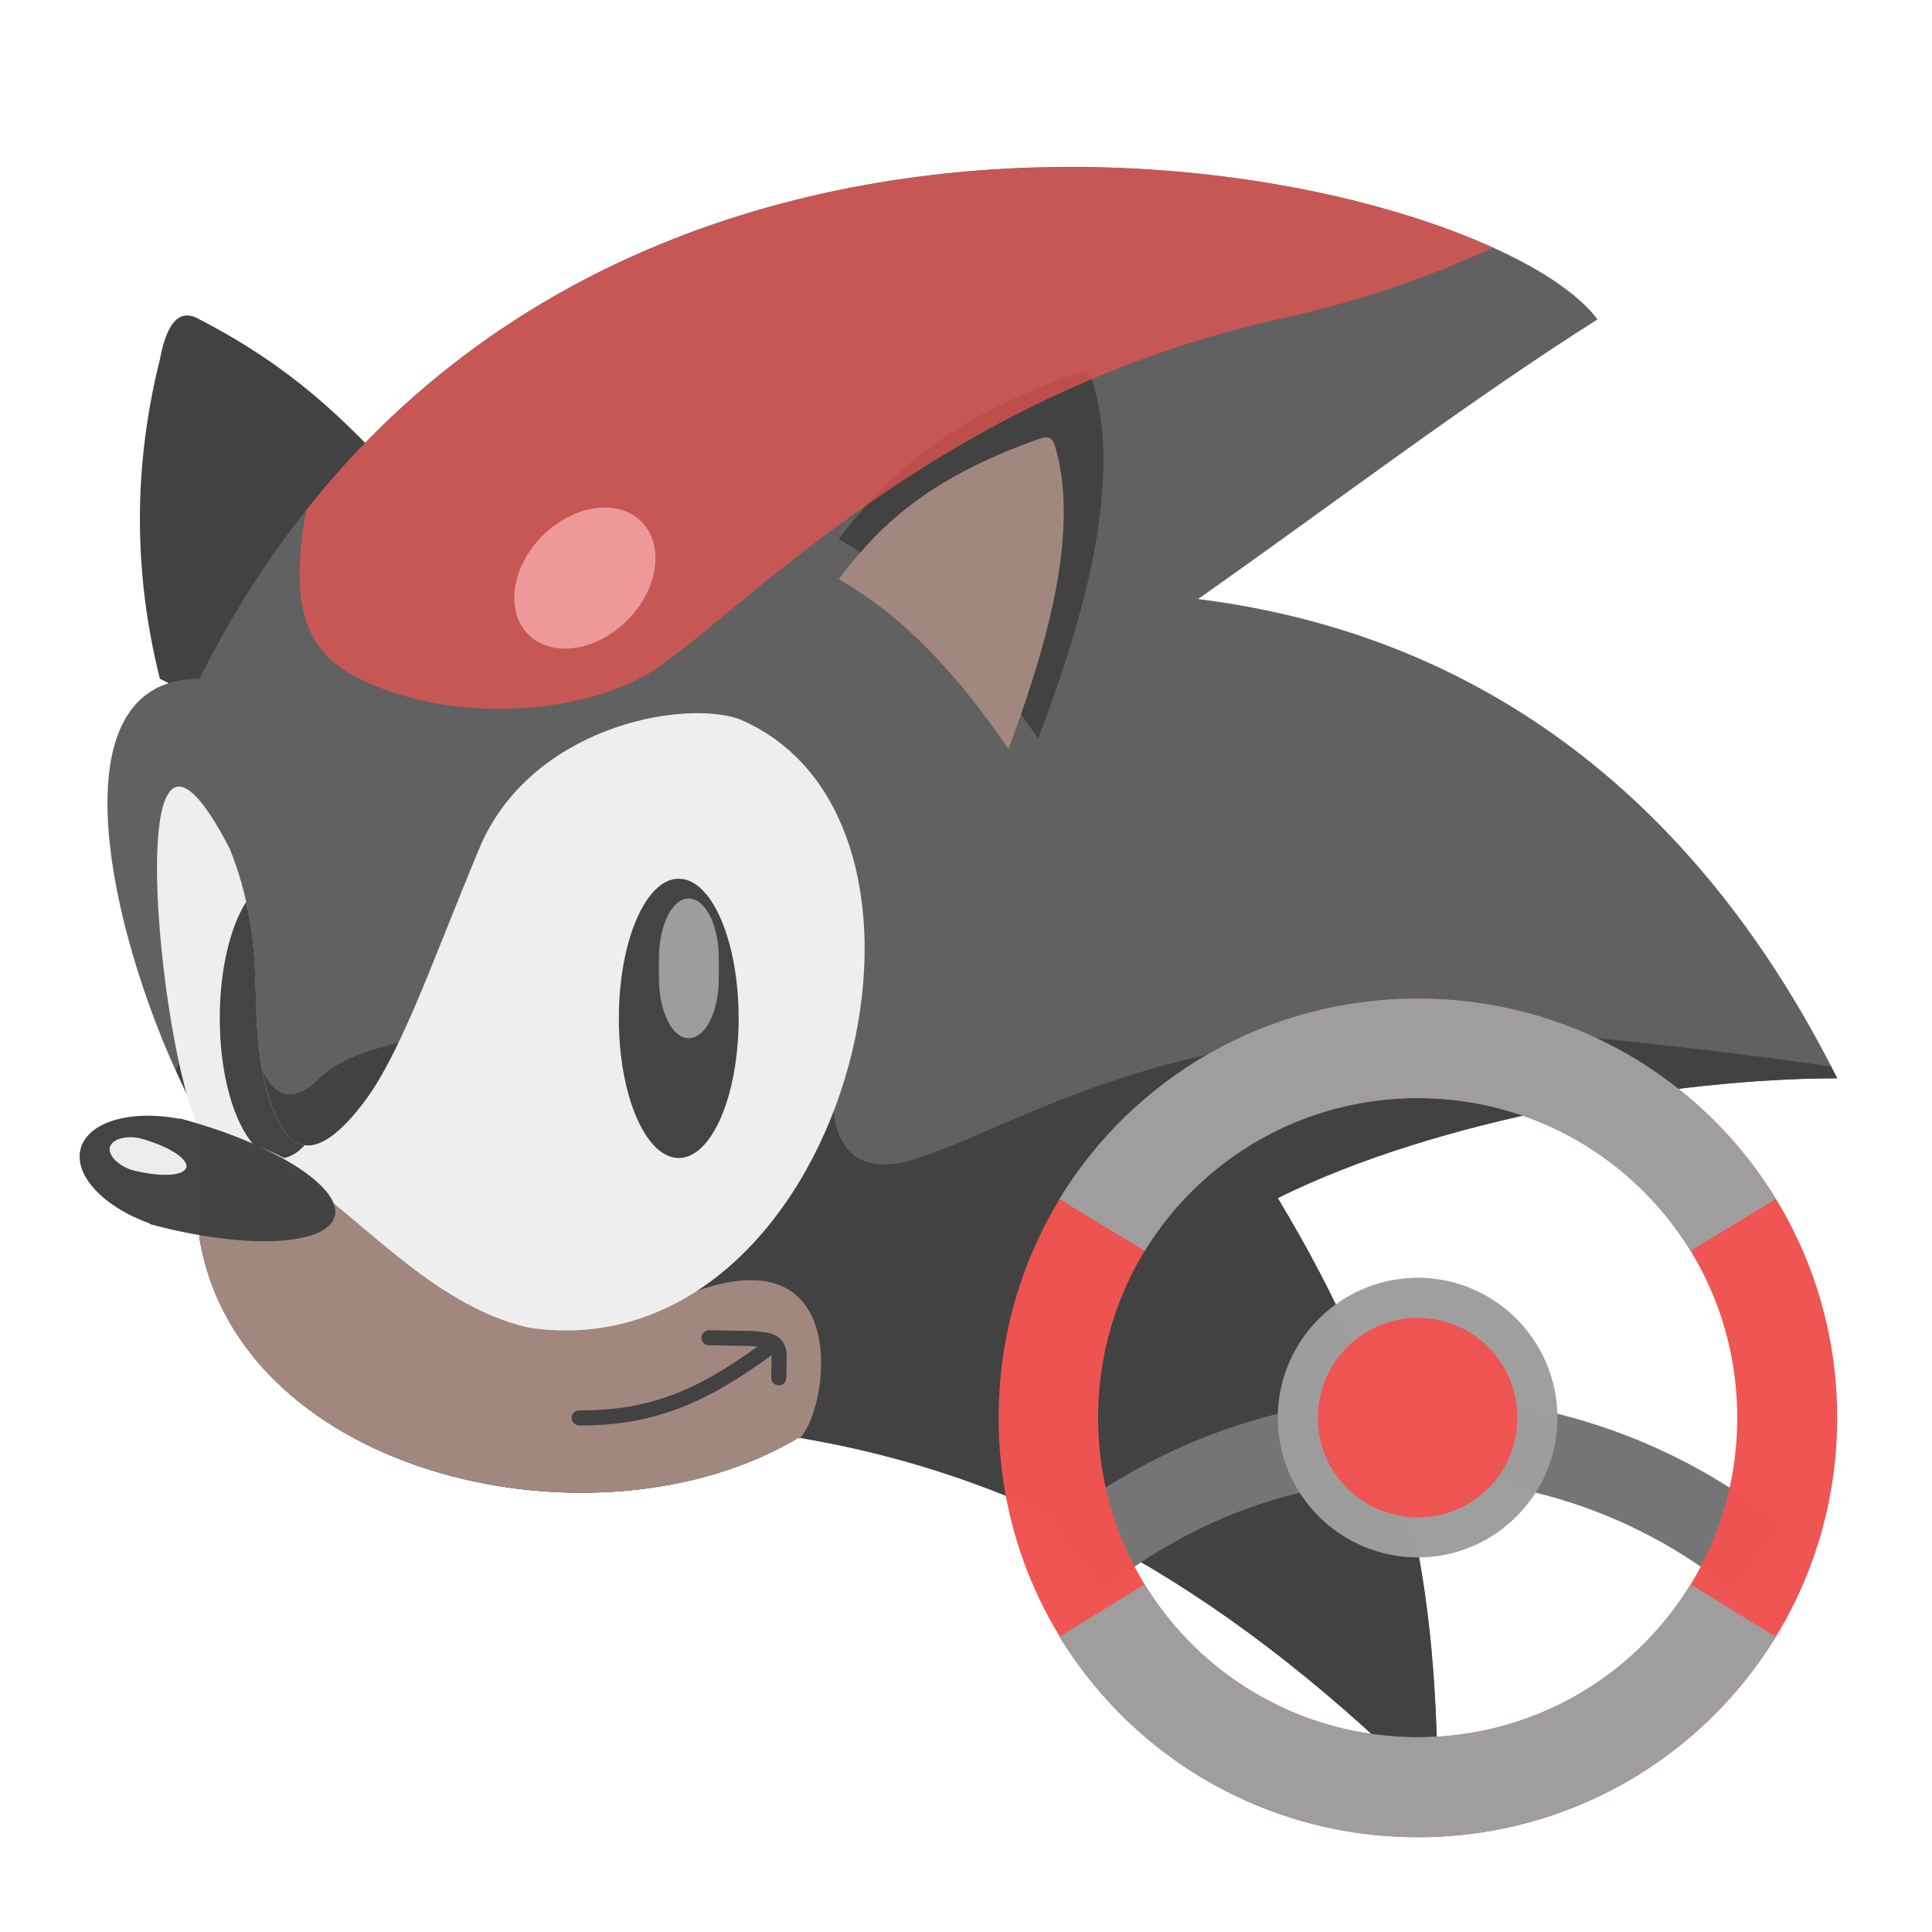
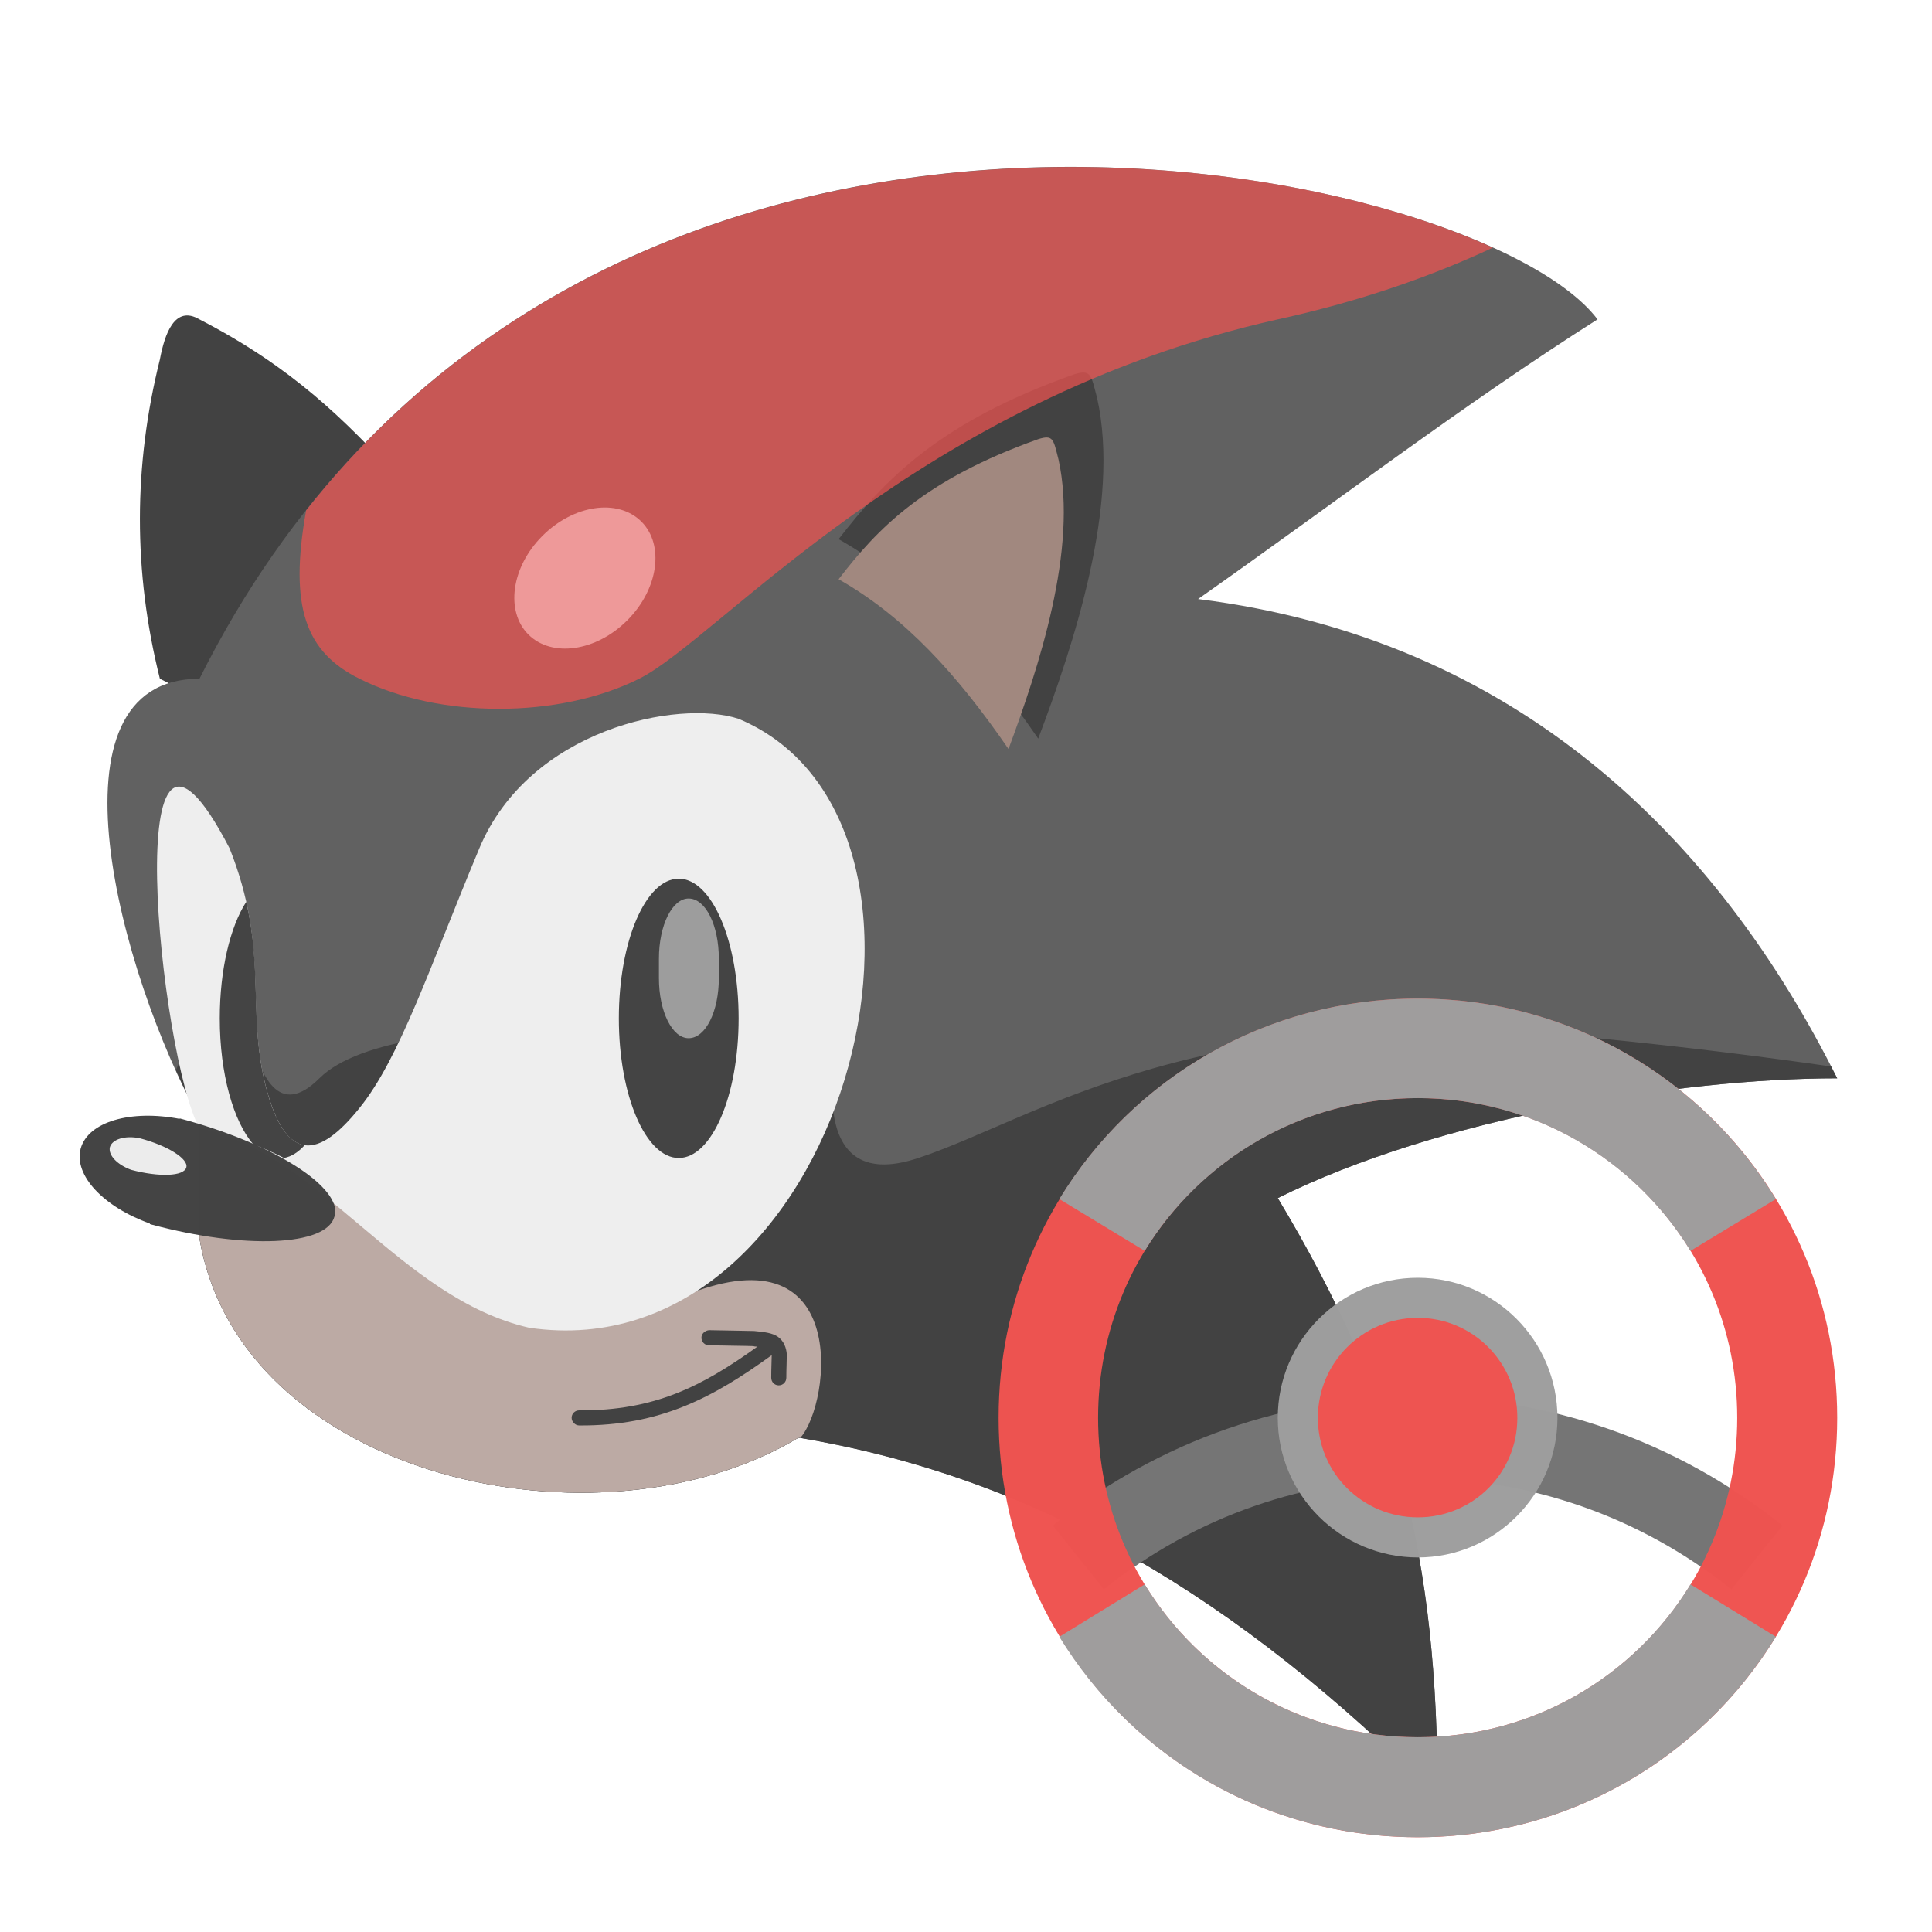
<svg xmlns="http://www.w3.org/2000/svg" xmlns:xlink="http://www.w3.org/1999/xlink" width="16px" height="16px" viewBox="0 0 16 16" version="1.1">
  <defs>
    <filter id="alpha" filterUnits="objectBoundingBox" x="0%" y="0%" width="100%" height="100%">
      <feColorMatrix type="matrix" in="SourceGraphic" values="0 0 0 0 1 0 0 0 0 1 0 0 0 0 1 0 0 0 1 0" />
    </filter>
    <mask id="mask0">
      <g filter="url(#alpha)">
        <rect x="0" y="0" width="16" height="16" style="fill:rgb(0%,0%,0%);fill-opacity:0.986;stroke:none;" />
      </g>
    </mask>
    <clipPath id="clip1">
      <rect x="0" y="0" width="16" height="16" />
    </clipPath>
    <g id="surface5" clip-path="url(#clip1)">
      <path style=" stroke:none;fill-rule:nonzero;fill:rgb(25.882%,25.882%,25.882%);fill-opacity:1;" d="M 5.621 7.277 C 5.895 7.277 6.117 7.793 6.117 8.434 C 6.117 9.074 5.895 9.59 5.621 9.59 C 5.348 9.59 5.125 9.074 5.125 8.434 C 5.125 7.793 5.348 7.277 5.621 7.277 Z M 5.621 7.277 " />
    </g>
    <mask id="mask1">
      <g filter="url(#alpha)">
        <rect x="0" y="0" width="16" height="16" style="fill:rgb(0%,0%,0%);fill-opacity:0.986;stroke:none;" />
      </g>
    </mask>
    <clipPath id="clip2">
      <rect x="0" y="0" width="16" height="16" />
    </clipPath>
    <g id="surface8" clip-path="url(#clip2)">
      <path style=" stroke:none;fill-rule:nonzero;fill:rgb(61.961%,61.961%,61.961%);fill-opacity:1;" d="M 5.703 7.441 C 5.844 7.441 5.953 7.664 5.953 7.938 L 5.953 8.102 C 5.953 8.375 5.844 8.598 5.703 8.598 C 5.566 8.598 5.457 8.375 5.457 8.102 L 5.457 7.938 C 5.457 7.664 5.566 7.441 5.703 7.441 Z M 5.703 7.441 " />
    </g>
    <mask id="mask2">
      <g filter="url(#alpha)">
        <rect x="0" y="0" width="16" height="16" style="fill:rgb(0%,0%,0%);fill-opacity:0.986;stroke:none;" />
      </g>
    </mask>
    <clipPath id="clip3">
      <rect x="0" y="0" width="16" height="16" />
    </clipPath>
    <g id="surface11" clip-path="url(#clip3)">
      <path style=" stroke:none;fill-rule:nonzero;fill:rgb(25.882%,25.882%,25.882%);fill-opacity:1;" d="M 2.039 7.469 C 1.906 7.676 1.82 8.031 1.82 8.434 C 1.82 8.895 1.934 9.289 2.098 9.477 C 2.188 9.512 2.27 9.547 2.352 9.59 C 2.414 9.578 2.469 9.543 2.523 9.484 C 2.395 9.465 2.281 9.316 2.199 8.988 C 2.066 8.453 2.172 8.043 2.039 7.469 Z M 2.039 7.469 " />
    </g>
    <mask id="mask3">
      <g filter="url(#alpha)">
        <rect x="0" y="0" width="16" height="16" style="fill:rgb(0%,0%,0%);fill-opacity:0.986;stroke:none;" />
      </g>
    </mask>
    <clipPath id="clip4">
      <rect x="0" y="0" width="16" height="16" />
    </clipPath>
    <g id="surface14" clip-path="url(#clip4)">
      <path style=" stroke:none;fill-rule:nonzero;fill:rgb(25.882%,25.882%,25.882%);fill-opacity:1;" d="M 1.488 9.262 L 1.488 9.266 C 1.082 9.188 0.73 9.289 0.668 9.512 C 0.609 9.734 0.859 9.996 1.242 10.133 C 1.242 10.133 1.242 10.137 1.238 10.137 C 1.246 10.137 1.25 10.141 1.254 10.141 C 2.027 10.348 2.707 10.32 2.77 10.074 L 2.773 10.074 C 2.836 9.832 2.266 9.469 1.488 9.262 Z M 1.488 9.262 " />
    </g>
    <mask id="mask4">
      <g filter="url(#alpha)">
        <rect x="0" y="0" width="16" height="16" style="fill:rgb(0%,0%,0%);fill-opacity:0.986;stroke:none;" />
      </g>
    </mask>
    <clipPath id="clip5">
      <rect x="0" y="0" width="16" height="16" />
    </clipPath>
    <g id="surface17" clip-path="url(#clip5)">
      <path style=" stroke:none;fill-rule:nonzero;fill:rgb(93.333%,93.333%,93.333%);fill-opacity:1;" d="M 1.156 9.426 C 1.035 9.402 0.93 9.434 0.91 9.5 C 0.895 9.566 0.969 9.645 1.086 9.688 C 1.082 9.688 1.082 9.688 1.082 9.688 C 1.086 9.688 1.086 9.688 1.086 9.688 C 1.32 9.75 1.523 9.742 1.543 9.668 C 1.562 9.598 1.391 9.488 1.156 9.426 Z M 1.156 9.426 " />
    </g>
    <mask id="mask5">
      <g filter="url(#alpha)">
        <rect x="0" y="0" width="16" height="16" style="fill:rgb(0%,0%,0%);fill-opacity:0.986;stroke:none;" />
      </g>
    </mask>
    <clipPath id="clip6">
      <rect x="0" y="0" width="16" height="16" />
    </clipPath>
    <g id="surface20" clip-path="url(#clip6)">
      <path style=" stroke:none;fill-rule:nonzero;fill:rgb(93.725%,60.392%,60.392%);fill-opacity:0.991;" d="M 5.312 4.32 C 5.504 4.512 5.453 4.879 5.195 5.137 C 4.938 5.395 4.57 5.449 4.375 5.254 C 4.184 5.062 4.234 4.695 4.492 4.438 C 4.75 4.18 5.117 4.125 5.312 4.32 Z M 5.312 4.32 " />
    </g>
    <mask id="mask6">
      <g filter="url(#alpha)">
        <rect x="0" y="0" width="16" height="16" style="fill:rgb(0%,0%,0%);fill-opacity:0.986;stroke:none;" />
      </g>
    </mask>
    <clipPath id="clip7">
      <rect x="0" y="0" width="16" height="16" />
    </clipPath>
    <g id="surface23" clip-path="url(#clip7)">
      <path style=" stroke:none;fill-rule:nonzero;fill:rgb(93.725%,32.549%,31.373%);fill-opacity:1;" d="M 11.742 8.27 C 9.816 8.27 8.27 9.816 8.27 11.742 C 8.27 13.664 9.816 15.215 11.742 15.215 C 13.664 15.215 15.215 13.664 15.215 11.742 C 15.215 9.816 13.664 8.27 11.742 8.27 Z M 11.742 9.094 C 13.207 9.094 14.387 10.273 14.387 11.742 C 14.387 13.207 13.207 14.387 11.742 14.387 C 10.273 14.387 9.094 13.207 9.094 11.742 C 9.094 10.273 10.273 9.094 11.742 9.094 Z M 11.742 9.094 " />
    </g>
    <mask id="mask7">
      <g filter="url(#alpha)">
        <rect x="0" y="0" width="16" height="16" style="fill:rgb(0%,0%,0%);fill-opacity:0.986;stroke:none;" />
      </g>
    </mask>
    <clipPath id="clip8">
      <rect x="0" y="0" width="16" height="16" />
    </clipPath>
    <g id="surface26" clip-path="url(#clip8)">
      <path style=" stroke:none;fill-rule:nonzero;fill:rgb(61.961%,61.961%,61.961%);fill-opacity:1;" d="M 11.742 10.582 C 12.379 10.582 12.898 11.102 12.898 11.742 C 12.898 12.379 12.379 12.898 11.742 12.898 C 11.102 12.898 10.582 12.379 10.582 11.742 C 10.582 11.102 11.102 10.582 11.742 10.582 Z M 11.742 10.582 " />
    </g>
    <mask id="mask8">
      <g filter="url(#alpha)">
        <rect x="0" y="0" width="16" height="16" style="fill:rgb(0%,0%,0%);fill-opacity:0.986;stroke:none;" />
      </g>
    </mask>
    <clipPath id="clip9">
      <rect x="0" y="0" width="16" height="16" />
    </clipPath>
    <g id="surface29" clip-path="url(#clip9)">
      <path style=" stroke:none;fill-rule:nonzero;fill:rgb(93.725%,32.549%,31.373%);fill-opacity:1;" d="M 11.742 10.914 C 12.199 10.914 12.566 11.285 12.566 11.742 C 12.566 12.199 12.199 12.566 11.742 12.566 C 11.285 12.566 10.914 12.199 10.914 11.742 C 10.914 11.285 11.285 10.914 11.742 10.914 Z M 11.742 10.914 " />
    </g>
    <mask id="mask9">
      <g filter="url(#alpha)">
        <rect x="0" y="0" width="16" height="16" style="fill:rgb(0%,0%,0%);fill-opacity:0.986;stroke:none;" />
      </g>
    </mask>
    <clipPath id="clip10">
      <rect x="0" y="0" width="16" height="16" />
    </clipPath>
    <g id="surface32" clip-path="url(#clip10)">
      <path style=" stroke:none;fill-rule:nonzero;fill:rgb(61.961%,61.961%,61.961%);fill-opacity:1;" d="M 11.742 8.27 C 10.48 8.27 9.383 8.93 8.773 9.93 L 9.48 10.359 C 9.945 9.602 10.781 9.094 11.742 9.094 C 12.699 9.094 13.535 9.602 14 10.359 L 14.707 9.93 C 14.098 8.93 13 8.27 11.742 8.27 Z M 11.742 8.27 " />
    </g>
    <mask id="mask10">
      <g filter="url(#alpha)">
        <rect x="0" y="0" width="16" height="16" style="fill:rgb(0%,0%,0%);fill-opacity:0.986;stroke:none;" />
      </g>
    </mask>
    <clipPath id="clip11">
      <rect x="0" y="0" width="16" height="16" />
    </clipPath>
    <g id="surface35" clip-path="url(#clip11)">
      <path style=" stroke:none;fill-rule:nonzero;fill:rgb(61.961%,61.961%,61.961%);fill-opacity:1;" d="M 11.742 15.215 C 10.48 15.215 9.383 14.551 8.773 13.555 L 9.48 13.121 C 9.945 13.883 10.781 14.387 11.742 14.387 C 12.699 14.387 13.535 13.883 14 13.121 L 14.707 13.555 C 14.098 14.551 13 15.215 11.742 15.215 Z M 11.742 15.215 " />
    </g>
  </defs>
  <g id="surface1">
    <path style=" stroke:none;fill-rule:nonzero;fill:rgb(25.882%,25.882%,25.882%);fill-opacity:1;" d="M 1.324 5.621 C 1.102 4.734 1.105 3.855 1.324 2.977 C 1.363 2.77 1.445 2.523 1.652 2.645 C 2.422 3.043 2.852 3.473 3.309 3.969 L 1.984 5.953 Z M 1.324 5.621 " />
    <path style=" stroke:none;fill-rule:nonzero;fill:rgb(38.039%,38.039%,38.039%);fill-opacity:1;" d="M 1.652 9.262 C 0.992 8.062 0.332 5.621 1.652 5.621 C 4.629 -0.332 12.238 1.324 13.23 2.645 C 12.145 3.332 11.027 4.184 9.922 4.961 C 12.566 5.293 14.223 6.945 15.215 8.93 C 13.891 8.93 11.906 9.262 10.582 9.922 C 11.574 11.574 11.906 12.898 11.906 14.883 C 10.254 13.23 8.598 12.238 6.613 11.906 C 4.961 12.898 1.984 12.238 1.652 10.254 Z M 1.652 9.262 " />
    <path style=" stroke:none;fill-rule:nonzero;fill:rgb(25.882%,25.882%,25.882%);fill-opacity:1;" d="M 1.984 7.605 L 1.457 8.863 C 1.52 9.004 1.586 9.141 1.652 9.262 L 1.652 10.254 C 1.984 12.238 4.961 12.898 6.613 11.906 C 8.598 12.238 10.254 13.23 11.906 14.883 C 11.906 12.898 11.574 11.574 10.582 9.922 C 11.906 9.262 13.891 8.93 15.215 8.93 C 15.195 8.895 15.18 8.863 15.164 8.832 C 14.648 8.758 14.016 8.676 13.23 8.598 C 9.922 8.27 8.598 9.262 7.605 9.59 C 6.613 9.922 6.945 8.598 6.945 8.598 L 6.285 8.598 C 6.285 8.598 3.309 8.27 2.645 8.93 C 1.984 9.59 1.984 7.605 1.984 7.605 Z M 1.984 7.605 " />
    <path style="fill:none;stroke-width:21.7;stroke-linecap:butt;stroke-linejoin:miter;stroke:rgb(45.882%,45.882%,45.882%);stroke-opacity:1;stroke-miterlimit:4;" d="M 285.75 197.75 C 338.625 155.375 412.75 155.375 465.625 197.75 " transform="matrix(0.03125,0,0,0.03125,0,6.71875)" />
    <path style=" stroke:none;fill-rule:nonzero;fill:rgb(25.882%,25.882%,25.882%);fill-opacity:1;" d="M 6.945 4.465 C 7.594 4.832 8.102 5.398 8.598 6.117 C 8.891 5.34 9.281 4.172 9.086 3.297 C 9.035 3.102 9.035 3.055 8.891 3.102 C 7.777 3.496 7.324 3.977 6.945 4.465 Z M 6.945 4.465 " />
    <path style=" stroke:none;fill-rule:nonzero;fill:rgb(63.137%,53.333%,49.804%);fill-opacity:1;" d="M 6.945 4.797 C 7.496 5.109 7.93 5.59 8.352 6.203 C 8.598 5.539 8.93 4.547 8.766 3.805 C 8.723 3.637 8.723 3.598 8.598 3.637 C 7.652 3.973 7.266 4.379 6.945 4.797 Z M 6.945 4.797 " />
-     <path style=" stroke:none;fill-rule:nonzero;fill:rgb(63.137%,53.333%,49.804%);fill-opacity:1;" d="M 1.566 9.094 C 1.594 9.152 1.625 9.207 1.652 9.262 L 1.652 10.254 C 1.984 12.238 4.961 12.898 6.613 11.906 C 6.621 11.906 6.625 11.906 6.629 11.91 C 6.629 11.91 6.629 11.906 6.629 11.906 C 6.883 11.621 7.055 10.133 5.621 10.75 L 4.465 9.922 C 3.477 9.711 2.391 9.824 1.566 9.094 Z M 1.566 9.094 " />
+     <path style=" stroke:none;fill-rule:nonzero;fill:rgb(73.725%,66.667%,64.314%);fill-opacity:1;" d="M 1.566 9.094 C 1.594 9.152 1.625 9.207 1.652 9.262 L 1.652 10.254 C 1.984 12.238 4.961 12.898 6.613 11.906 C 6.621 11.906 6.625 11.906 6.629 11.91 C 6.629 11.91 6.629 11.906 6.629 11.906 C 6.883 11.621 7.055 10.133 5.621 10.75 L 4.465 9.922 C 3.477 9.711 2.391 9.824 1.566 9.094 Z M 1.566 9.094 " />
    <path style=" stroke:none;fill-rule:nonzero;fill:rgb(93.333%,93.333%,93.333%);fill-opacity:1;" d="M 1.652 9.344 C 2.668 9.562 3.309 10.75 4.383 10.996 C 6.98 11.375 8.172 6.816 6.117 5.953 C 5.621 5.789 4.383 6.035 3.969 7.027 C 3.555 8.02 3.309 8.766 2.977 9.176 C 2.645 9.59 2.367 9.648 2.199 8.988 C 2.035 8.328 2.23 7.855 1.902 7.027 C 0.961 5.211 1.324 8.758 1.652 9.344 Z M 1.652 9.344 " />
    <use xlink:href="#surface5" mask="url(#mask0)" />
    <use xlink:href="#surface8" mask="url(#mask1)" />
    <use xlink:href="#surface11" mask="url(#mask2)" />
    <use xlink:href="#surface14" mask="url(#mask3)" />
    <use xlink:href="#surface17" mask="url(#mask4)" />
    <path style=" stroke:none;fill-rule:nonzero;fill:rgb(25.882%,25.882%,25.882%);fill-opacity:1;" d="M 5.871 11.016 C 5.836 11.02 5.809 11.047 5.809 11.078 C 5.809 11.113 5.836 11.141 5.871 11.141 C 6.035 11.145 6.156 11.145 6.238 11.148 C 6.25 11.152 6.262 11.152 6.273 11.152 C 5.816 11.48 5.422 11.684 4.797 11.68 C 4.762 11.68 4.734 11.707 4.734 11.742 C 4.734 11.773 4.762 11.805 4.797 11.805 C 5.469 11.809 5.906 11.574 6.391 11.223 C 6.391 11.262 6.387 11.324 6.387 11.41 C 6.387 11.445 6.414 11.473 6.449 11.473 C 6.484 11.473 6.512 11.445 6.512 11.41 C 6.512 11.332 6.516 11.27 6.516 11.215 C 6.512 11.164 6.492 11.105 6.441 11.07 C 6.395 11.039 6.332 11.031 6.246 11.023 C 6.156 11.02 6.035 11.02 5.871 11.016 Z M 5.871 11.016 " />
    <path style=" stroke:none;fill-rule:nonzero;fill:rgb(93.725%,32.549%,31.373%);fill-opacity:0.714;" d="M 8.852 1.383 C 6.703 1.387 4.234 2.078 2.535 4.227 C 2.391 5.035 2.535 5.402 2.977 5.621 C 3.637 5.953 4.629 5.953 5.293 5.621 C 5.953 5.293 7.605 3.309 10.582 2.645 C 11.281 2.492 11.871 2.281 12.363 2.051 C 11.539 1.676 10.266 1.379 8.852 1.383 Z M 8.852 1.383 " />
    <use xlink:href="#surface20" mask="url(#mask5)" />
    <use xlink:href="#surface23" mask="url(#mask6)" />
    <use xlink:href="#surface26" mask="url(#mask7)" />
    <use xlink:href="#surface29" mask="url(#mask8)" />
    <use xlink:href="#surface32" mask="url(#mask9)" />
    <use xlink:href="#surface35" mask="url(#mask10)" />
  </g>
</svg>
